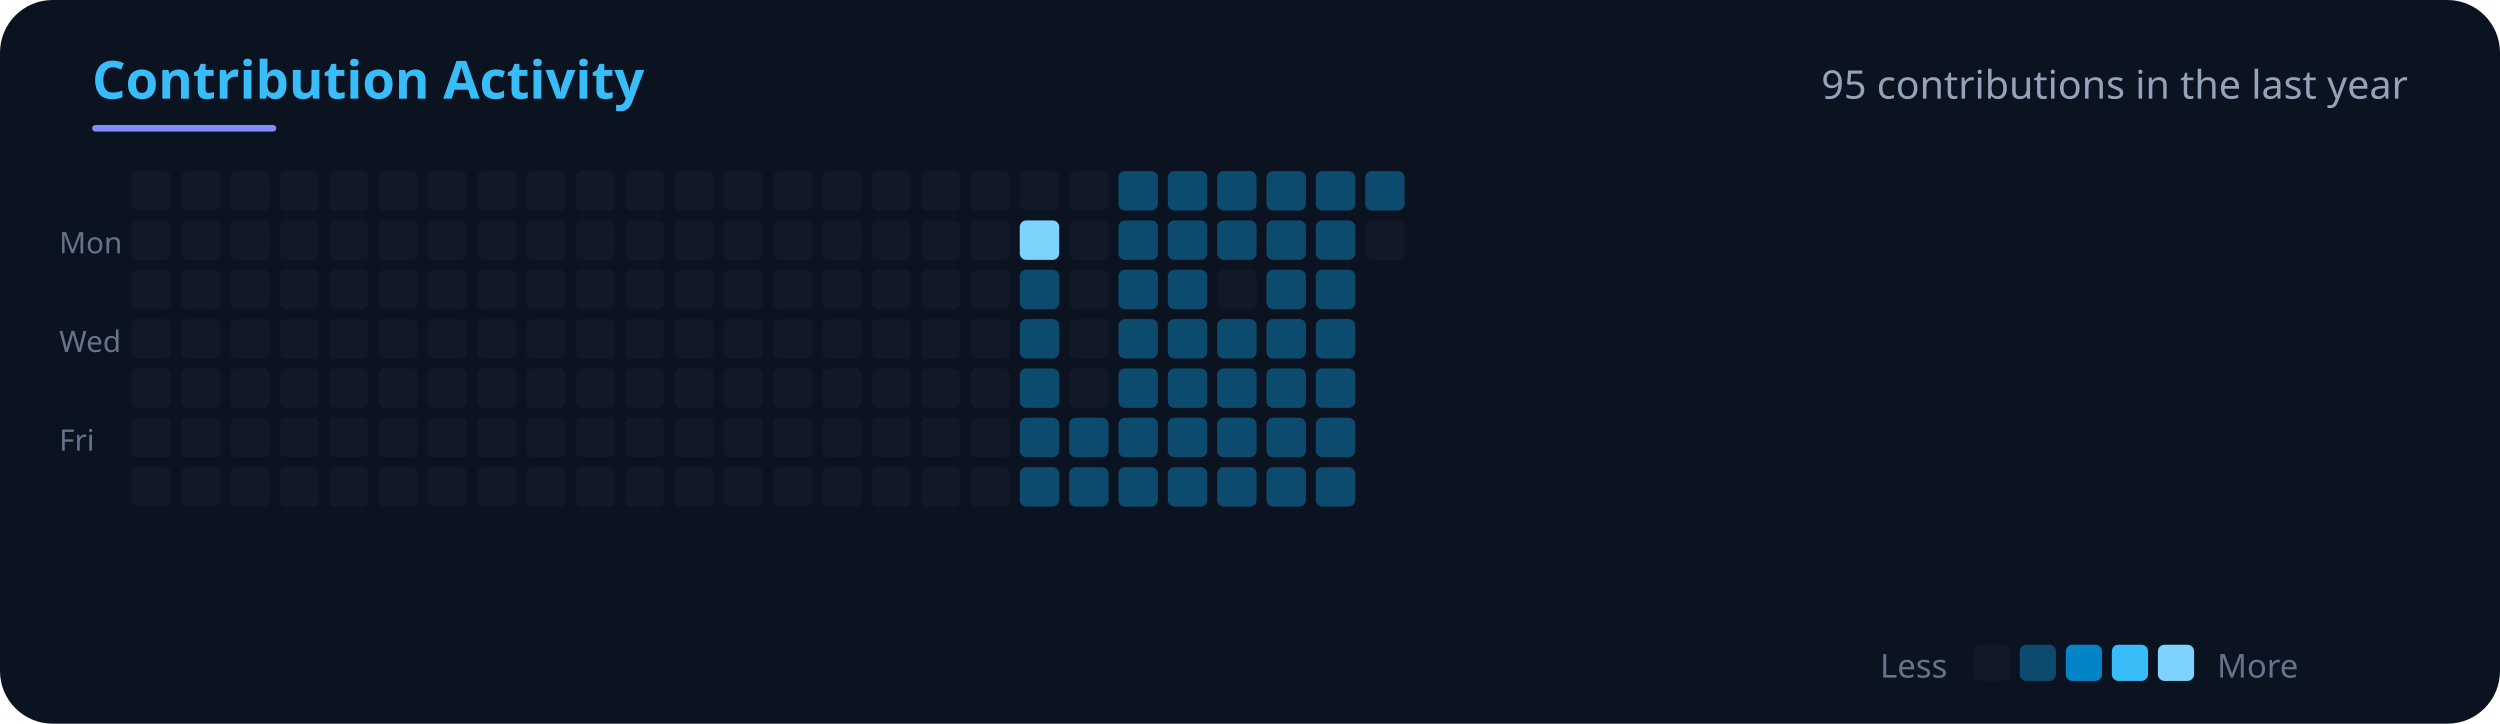
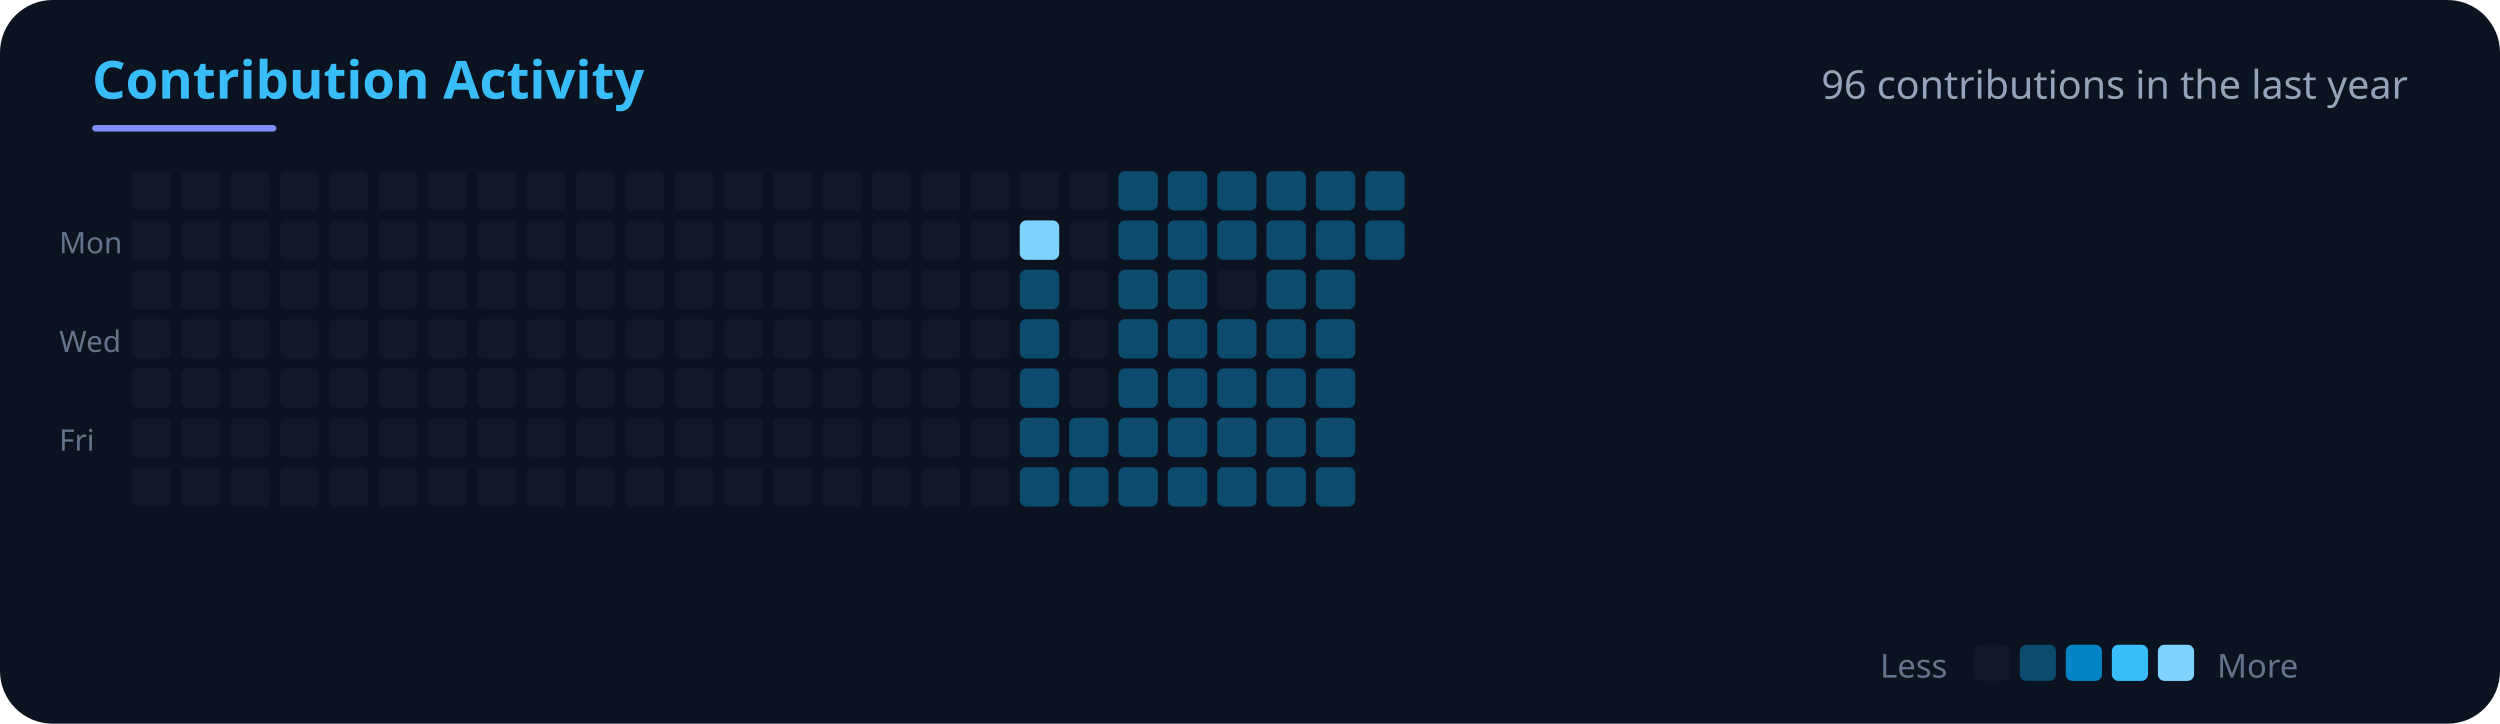
<svg xmlns="http://www.w3.org/2000/svg" width="760" height="220" viewBox="0 0 760 220" role="img">
  <rect width="100%" height="100%" rx="16" fill="#0B1220" />
  <text x="28" y="30" fill="#38BDF8" font-family="Segoe UI, Ubuntu, sans-serif" font-size="16" font-weight="700">Contribution Activity</text>
-   <text x="732" y="30" text-anchor="end" fill="#94A3B8" font-family="Segoe UI, Ubuntu, sans-serif" font-size="12">95 contributions in the last year</text>
+   <text x="732" y="30" text-anchor="end" fill="#94A3B8" font-family="Segoe UI, Ubuntu, sans-serif" font-size="12">96 contributions in the last year</text>
  <rect x="28" y="38" width="56" height="2" rx="1" fill="#818CF8" />
  <text x="18" y="77" fill="#64748B" font-family="Segoe UI, Ubuntu, sans-serif" font-size="9">Mon</text>
  <text x="18" y="107" fill="#64748B" font-family="Segoe UI, Ubuntu, sans-serif" font-size="9">Wed</text>
  <text x="18" y="137" fill="#64748B" font-family="Segoe UI, Ubuntu, sans-serif" font-size="9">Fri</text>
  <rect x="40" y="52" width="12" height="12" rx="2" fill="#111827" />
  <rect x="40" y="67" width="12" height="12" rx="2" fill="#111827" />
  <rect x="40" y="82" width="12" height="12" rx="2" fill="#111827" />
  <rect x="40" y="97" width="12" height="12" rx="2" fill="#111827" />
  <rect x="40" y="112" width="12" height="12" rx="2" fill="#111827" />
  <rect x="40" y="127" width="12" height="12" rx="2" fill="#111827" />
  <rect x="40" y="142" width="12" height="12" rx="2" fill="#111827" />
  <rect x="55" y="52" width="12" height="12" rx="2" fill="#111827" />
  <rect x="55" y="67" width="12" height="12" rx="2" fill="#111827" />
  <rect x="55" y="82" width="12" height="12" rx="2" fill="#111827" />
  <rect x="55" y="97" width="12" height="12" rx="2" fill="#111827" />
  <rect x="55" y="112" width="12" height="12" rx="2" fill="#111827" />
  <rect x="55" y="127" width="12" height="12" rx="2" fill="#111827" />
  <rect x="55" y="142" width="12" height="12" rx="2" fill="#111827" />
  <rect x="70" y="52" width="12" height="12" rx="2" fill="#111827" />
  <rect x="70" y="67" width="12" height="12" rx="2" fill="#111827" />
  <rect x="70" y="82" width="12" height="12" rx="2" fill="#111827" />
  <rect x="70" y="97" width="12" height="12" rx="2" fill="#111827" />
  <rect x="70" y="112" width="12" height="12" rx="2" fill="#111827" />
  <rect x="70" y="127" width="12" height="12" rx="2" fill="#111827" />
  <rect x="70" y="142" width="12" height="12" rx="2" fill="#111827" />
  <rect x="85" y="52" width="12" height="12" rx="2" fill="#111827" />
  <rect x="85" y="67" width="12" height="12" rx="2" fill="#111827" />
  <rect x="85" y="82" width="12" height="12" rx="2" fill="#111827" />
  <rect x="85" y="97" width="12" height="12" rx="2" fill="#111827" />
  <rect x="85" y="112" width="12" height="12" rx="2" fill="#111827" />
  <rect x="85" y="127" width="12" height="12" rx="2" fill="#111827" />
  <rect x="85" y="142" width="12" height="12" rx="2" fill="#111827" />
  <rect x="100" y="52" width="12" height="12" rx="2" fill="#111827" />
  <rect x="100" y="67" width="12" height="12" rx="2" fill="#111827" />
  <rect x="100" y="82" width="12" height="12" rx="2" fill="#111827" />
  <rect x="100" y="97" width="12" height="12" rx="2" fill="#111827" />
  <rect x="100" y="112" width="12" height="12" rx="2" fill="#111827" />
  <rect x="100" y="127" width="12" height="12" rx="2" fill="#111827" />
  <rect x="100" y="142" width="12" height="12" rx="2" fill="#111827" />
  <rect x="115" y="52" width="12" height="12" rx="2" fill="#111827" />
  <rect x="115" y="67" width="12" height="12" rx="2" fill="#111827" />
  <rect x="115" y="82" width="12" height="12" rx="2" fill="#111827" />
  <rect x="115" y="97" width="12" height="12" rx="2" fill="#111827" />
  <rect x="115" y="112" width="12" height="12" rx="2" fill="#111827" />
  <rect x="115" y="127" width="12" height="12" rx="2" fill="#111827" />
  <rect x="115" y="142" width="12" height="12" rx="2" fill="#111827" />
  <rect x="130" y="52" width="12" height="12" rx="2" fill="#111827" />
  <rect x="130" y="67" width="12" height="12" rx="2" fill="#111827" />
  <rect x="130" y="82" width="12" height="12" rx="2" fill="#111827" />
  <rect x="130" y="97" width="12" height="12" rx="2" fill="#111827" />
  <rect x="130" y="112" width="12" height="12" rx="2" fill="#111827" />
  <rect x="130" y="127" width="12" height="12" rx="2" fill="#111827" />
  <rect x="130" y="142" width="12" height="12" rx="2" fill="#111827" />
  <rect x="145" y="52" width="12" height="12" rx="2" fill="#111827" />
  <rect x="145" y="67" width="12" height="12" rx="2" fill="#111827" />
  <rect x="145" y="82" width="12" height="12" rx="2" fill="#111827" />
  <rect x="145" y="97" width="12" height="12" rx="2" fill="#111827" />
  <rect x="145" y="112" width="12" height="12" rx="2" fill="#111827" />
  <rect x="145" y="127" width="12" height="12" rx="2" fill="#111827" />
  <rect x="145" y="142" width="12" height="12" rx="2" fill="#111827" />
  <rect x="160" y="52" width="12" height="12" rx="2" fill="#111827" />
  <rect x="160" y="67" width="12" height="12" rx="2" fill="#111827" />
  <rect x="160" y="82" width="12" height="12" rx="2" fill="#111827" />
  <rect x="160" y="97" width="12" height="12" rx="2" fill="#111827" />
  <rect x="160" y="112" width="12" height="12" rx="2" fill="#111827" />
  <rect x="160" y="127" width="12" height="12" rx="2" fill="#111827" />
  <rect x="160" y="142" width="12" height="12" rx="2" fill="#111827" />
  <rect x="175" y="52" width="12" height="12" rx="2" fill="#111827" />
  <rect x="175" y="67" width="12" height="12" rx="2" fill="#111827" />
  <rect x="175" y="82" width="12" height="12" rx="2" fill="#111827" />
  <rect x="175" y="97" width="12" height="12" rx="2" fill="#111827" />
  <rect x="175" y="112" width="12" height="12" rx="2" fill="#111827" />
  <rect x="175" y="127" width="12" height="12" rx="2" fill="#111827" />
  <rect x="175" y="142" width="12" height="12" rx="2" fill="#111827" />
  <rect x="190" y="52" width="12" height="12" rx="2" fill="#111827" />
  <rect x="190" y="67" width="12" height="12" rx="2" fill="#111827" />
  <rect x="190" y="82" width="12" height="12" rx="2" fill="#111827" />
  <rect x="190" y="97" width="12" height="12" rx="2" fill="#111827" />
  <rect x="190" y="112" width="12" height="12" rx="2" fill="#111827" />
  <rect x="190" y="127" width="12" height="12" rx="2" fill="#111827" />
  <rect x="190" y="142" width="12" height="12" rx="2" fill="#111827" />
  <rect x="205" y="52" width="12" height="12" rx="2" fill="#111827" />
  <rect x="205" y="67" width="12" height="12" rx="2" fill="#111827" />
  <rect x="205" y="82" width="12" height="12" rx="2" fill="#111827" />
  <rect x="205" y="97" width="12" height="12" rx="2" fill="#111827" />
  <rect x="205" y="112" width="12" height="12" rx="2" fill="#111827" />
  <rect x="205" y="127" width="12" height="12" rx="2" fill="#111827" />
  <rect x="205" y="142" width="12" height="12" rx="2" fill="#111827" />
  <rect x="220" y="52" width="12" height="12" rx="2" fill="#111827" />
  <rect x="220" y="67" width="12" height="12" rx="2" fill="#111827" />
  <rect x="220" y="82" width="12" height="12" rx="2" fill="#111827" />
  <rect x="220" y="97" width="12" height="12" rx="2" fill="#111827" />
  <rect x="220" y="112" width="12" height="12" rx="2" fill="#111827" />
  <rect x="220" y="127" width="12" height="12" rx="2" fill="#111827" />
  <rect x="220" y="142" width="12" height="12" rx="2" fill="#111827" />
  <rect x="235" y="52" width="12" height="12" rx="2" fill="#111827" />
  <rect x="235" y="67" width="12" height="12" rx="2" fill="#111827" />
  <rect x="235" y="82" width="12" height="12" rx="2" fill="#111827" />
  <rect x="235" y="97" width="12" height="12" rx="2" fill="#111827" />
  <rect x="235" y="112" width="12" height="12" rx="2" fill="#111827" />
  <rect x="235" y="127" width="12" height="12" rx="2" fill="#111827" />
  <rect x="235" y="142" width="12" height="12" rx="2" fill="#111827" />
  <rect x="250" y="52" width="12" height="12" rx="2" fill="#111827" />
  <rect x="250" y="67" width="12" height="12" rx="2" fill="#111827" />
  <rect x="250" y="82" width="12" height="12" rx="2" fill="#111827" />
  <rect x="250" y="97" width="12" height="12" rx="2" fill="#111827" />
  <rect x="250" y="112" width="12" height="12" rx="2" fill="#111827" />
  <rect x="250" y="127" width="12" height="12" rx="2" fill="#111827" />
  <rect x="250" y="142" width="12" height="12" rx="2" fill="#111827" />
  <rect x="265" y="52" width="12" height="12" rx="2" fill="#111827" />
  <rect x="265" y="67" width="12" height="12" rx="2" fill="#111827" />
  <rect x="265" y="82" width="12" height="12" rx="2" fill="#111827" />
  <rect x="265" y="97" width="12" height="12" rx="2" fill="#111827" />
  <rect x="265" y="112" width="12" height="12" rx="2" fill="#111827" />
  <rect x="265" y="127" width="12" height="12" rx="2" fill="#111827" />
  <rect x="265" y="142" width="12" height="12" rx="2" fill="#111827" />
  <rect x="280" y="52" width="12" height="12" rx="2" fill="#111827" />
  <rect x="280" y="67" width="12" height="12" rx="2" fill="#111827" />
  <rect x="280" y="82" width="12" height="12" rx="2" fill="#111827" />
  <rect x="280" y="97" width="12" height="12" rx="2" fill="#111827" />
  <rect x="280" y="112" width="12" height="12" rx="2" fill="#111827" />
  <rect x="280" y="127" width="12" height="12" rx="2" fill="#111827" />
  <rect x="280" y="142" width="12" height="12" rx="2" fill="#111827" />
  <rect x="295" y="52" width="12" height="12" rx="2" fill="#111827" />
  <rect x="295" y="67" width="12" height="12" rx="2" fill="#111827" />
  <rect x="295" y="82" width="12" height="12" rx="2" fill="#111827" />
  <rect x="295" y="97" width="12" height="12" rx="2" fill="#111827" />
  <rect x="295" y="112" width="12" height="12" rx="2" fill="#111827" />
  <rect x="295" y="127" width="12" height="12" rx="2" fill="#111827" />
  <rect x="295" y="142" width="12" height="12" rx="2" fill="#111827" />
  <rect x="310" y="52" width="12" height="12" rx="2" fill="#111827" />
  <rect x="310" y="67" width="12" height="12" rx="2" fill="#7DD3FC" />
  <rect x="310" y="82" width="12" height="12" rx="2" fill="#0C4A6E" />
  <rect x="310" y="97" width="12" height="12" rx="2" fill="#0C4A6E" />
  <rect x="310" y="112" width="12" height="12" rx="2" fill="#0C4A6E" />
  <rect x="310" y="127" width="12" height="12" rx="2" fill="#0C4A6E" />
  <rect x="310" y="142" width="12" height="12" rx="2" fill="#0C4A6E" />
  <rect x="325" y="52" width="12" height="12" rx="2" fill="#111827" />
  <rect x="325" y="67" width="12" height="12" rx="2" fill="#111827" />
  <rect x="325" y="82" width="12" height="12" rx="2" fill="#111827" />
  <rect x="325" y="97" width="12" height="12" rx="2" fill="#111827" />
  <rect x="325" y="112" width="12" height="12" rx="2" fill="#111827" />
  <rect x="325" y="127" width="12" height="12" rx="2" fill="#0C4A6E" />
  <rect x="325" y="142" width="12" height="12" rx="2" fill="#0C4A6E" />
  <rect x="340" y="52" width="12" height="12" rx="2" fill="#0C4A6E" />
  <rect x="340" y="67" width="12" height="12" rx="2" fill="#0C4A6E" />
  <rect x="340" y="82" width="12" height="12" rx="2" fill="#0C4A6E" />
  <rect x="340" y="97" width="12" height="12" rx="2" fill="#0C4A6E" />
  <rect x="340" y="112" width="12" height="12" rx="2" fill="#0C4A6E" />
  <rect x="340" y="127" width="12" height="12" rx="2" fill="#0C4A6E" />
  <rect x="340" y="142" width="12" height="12" rx="2" fill="#0C4A6E" />
  <rect x="355" y="52" width="12" height="12" rx="2" fill="#0C4A6E" />
  <rect x="355" y="67" width="12" height="12" rx="2" fill="#0C4A6E" />
  <rect x="355" y="82" width="12" height="12" rx="2" fill="#0C4A6E" />
  <rect x="355" y="97" width="12" height="12" rx="2" fill="#0C4A6E" />
  <rect x="355" y="112" width="12" height="12" rx="2" fill="#0C4A6E" />
  <rect x="355" y="127" width="12" height="12" rx="2" fill="#0C4A6E" />
  <rect x="355" y="142" width="12" height="12" rx="2" fill="#0C4A6E" />
  <rect x="370" y="52" width="12" height="12" rx="2" fill="#0C4A6E" />
  <rect x="370" y="67" width="12" height="12" rx="2" fill="#0C4A6E" />
  <rect x="370" y="82" width="12" height="12" rx="2" fill="#111827" />
  <rect x="370" y="97" width="12" height="12" rx="2" fill="#0C4A6E" />
  <rect x="370" y="112" width="12" height="12" rx="2" fill="#0C4A6E" />
  <rect x="370" y="127" width="12" height="12" rx="2" fill="#0C4A6E" />
  <rect x="370" y="142" width="12" height="12" rx="2" fill="#0C4A6E" />
  <rect x="385" y="52" width="12" height="12" rx="2" fill="#0C4A6E" />
  <rect x="385" y="67" width="12" height="12" rx="2" fill="#0C4A6E" />
  <rect x="385" y="82" width="12" height="12" rx="2" fill="#0C4A6E" />
  <rect x="385" y="97" width="12" height="12" rx="2" fill="#0C4A6E" />
  <rect x="385" y="112" width="12" height="12" rx="2" fill="#0C4A6E" />
  <rect x="385" y="127" width="12" height="12" rx="2" fill="#0C4A6E" />
  <rect x="385" y="142" width="12" height="12" rx="2" fill="#0C4A6E" />
  <rect x="400" y="52" width="12" height="12" rx="2" fill="#0C4A6E" />
  <rect x="400" y="67" width="12" height="12" rx="2" fill="#0C4A6E" />
  <rect x="400" y="82" width="12" height="12" rx="2" fill="#0C4A6E" />
  <rect x="400" y="97" width="12" height="12" rx="2" fill="#0C4A6E" />
  <rect x="400" y="112" width="12" height="12" rx="2" fill="#0C4A6E" />
  <rect x="400" y="127" width="12" height="12" rx="2" fill="#0C4A6E" />
  <rect x="400" y="142" width="12" height="12" rx="2" fill="#0C4A6E" />
  <rect x="415" y="52" width="12" height="12" rx="2" fill="#0C4A6E" />
-   <rect x="415" y="67" width="12" height="12" rx="2" fill="#111827" />
+   <rect x="415" y="67" width="12" height="12" rx="2" fill="#0C4A6E" />
  <text x="592" y="206" text-anchor="end" fill="#64748B" font-size="10" font-family="Segoe UI, Ubuntu, sans-serif">Less</text>
  <rect x="600" y="196" width="11" height="11" rx="2" fill="#111827" />
  <rect x="614" y="196" width="11" height="11" rx="2" fill="#0C4A6E" />
  <rect x="628" y="196" width="11" height="11" rx="2" fill="#0284C7" />
  <rect x="642" y="196" width="11" height="11" rx="2" fill="#38BDF8" />
  <rect x="656" y="196" width="11" height="11" rx="2" fill="#7DD3FC" />
  <text x="674" y="206" fill="#64748B" font-size="10" font-family="Segoe UI, Ubuntu, sans-serif">More</text>
</svg>
